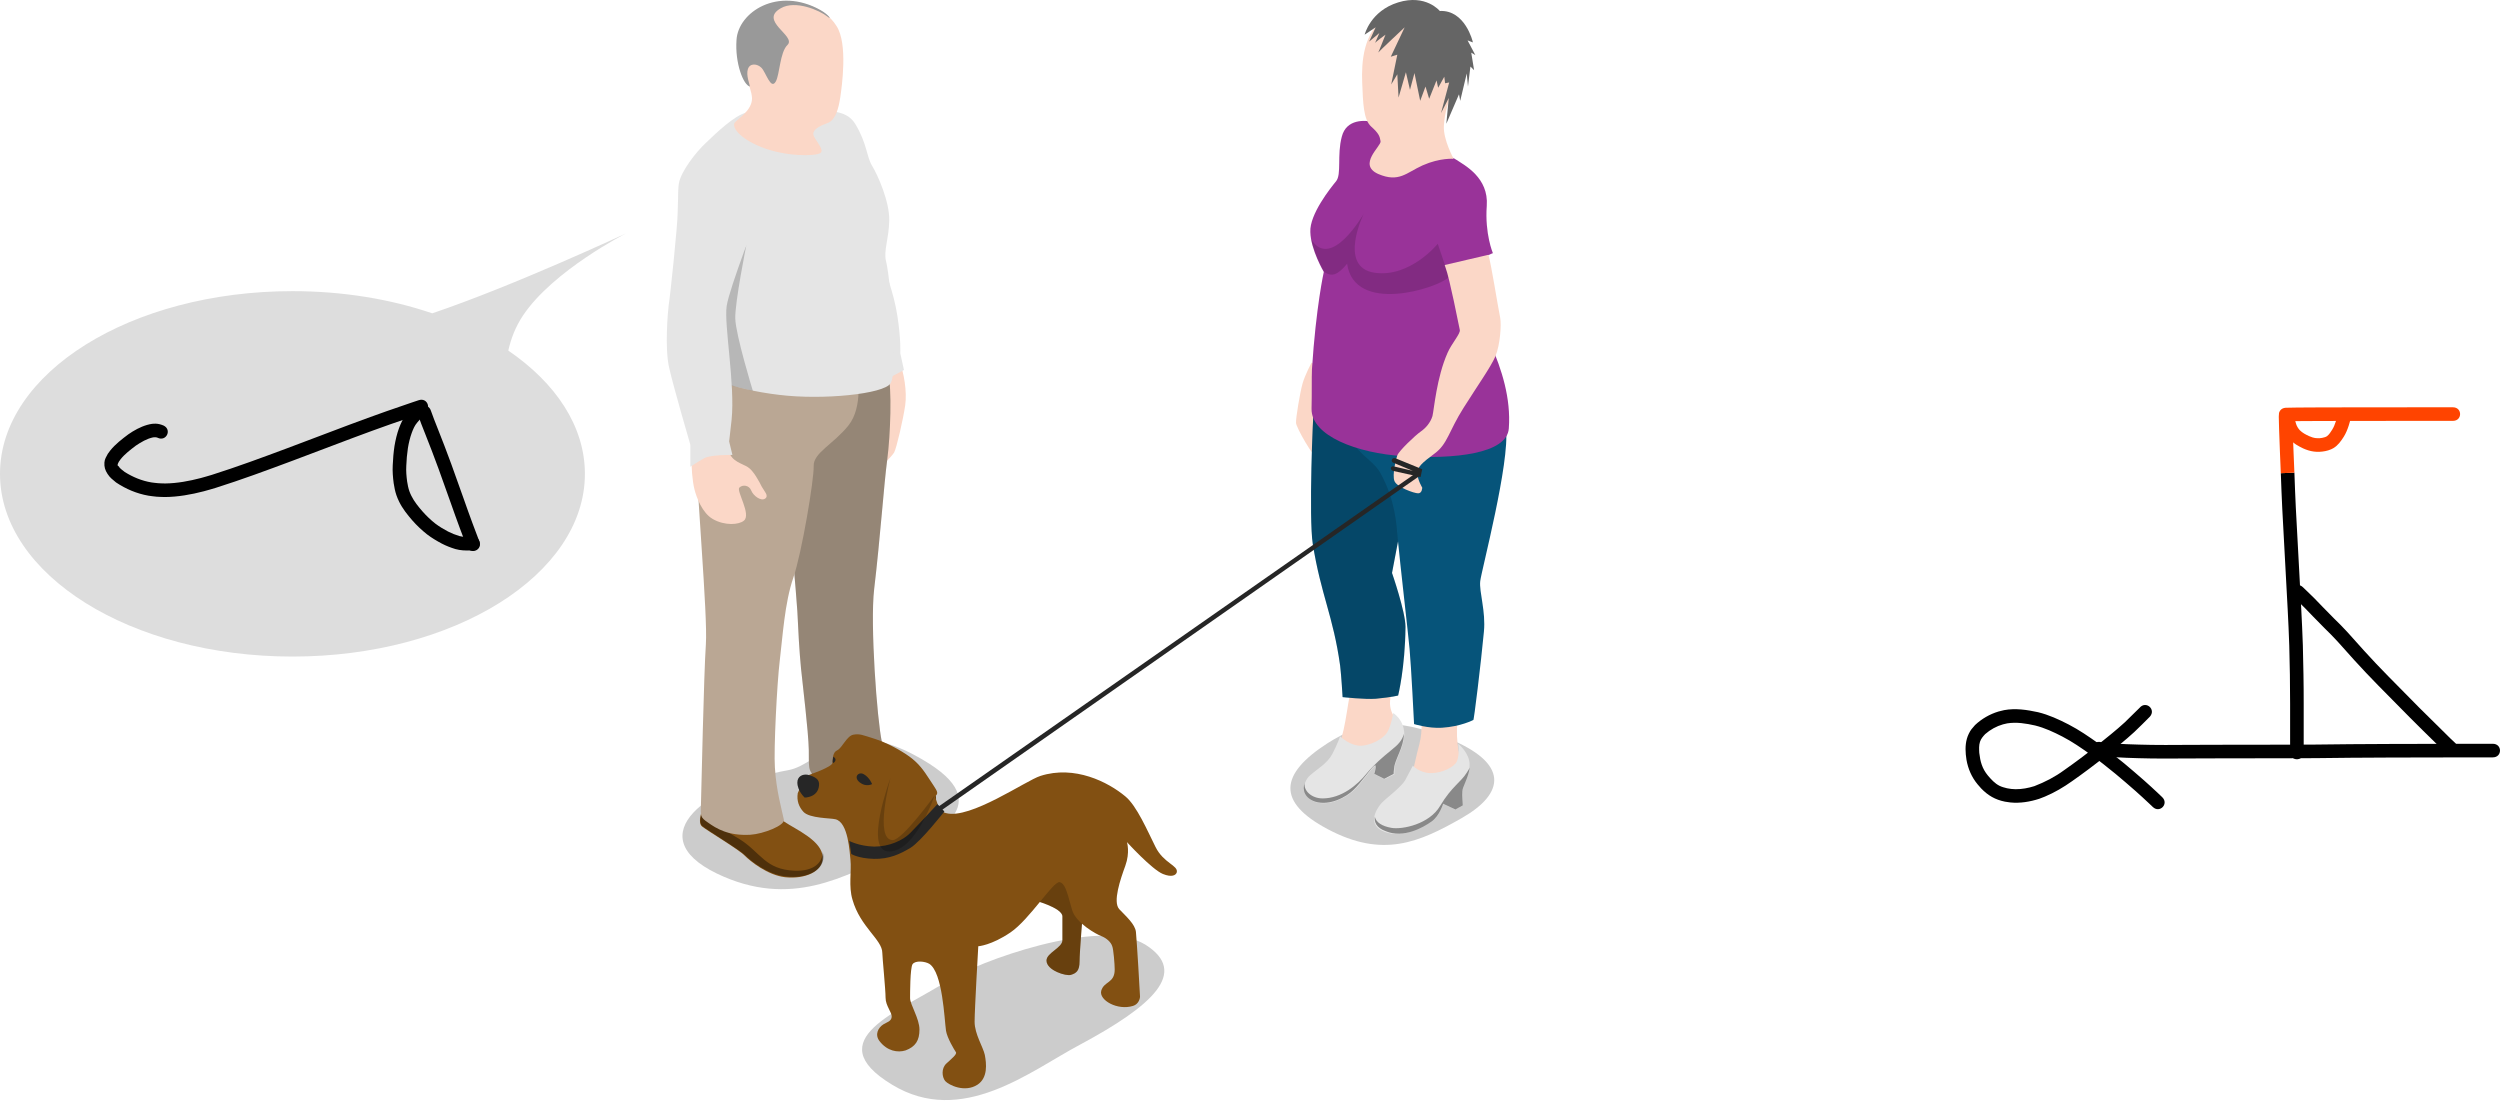
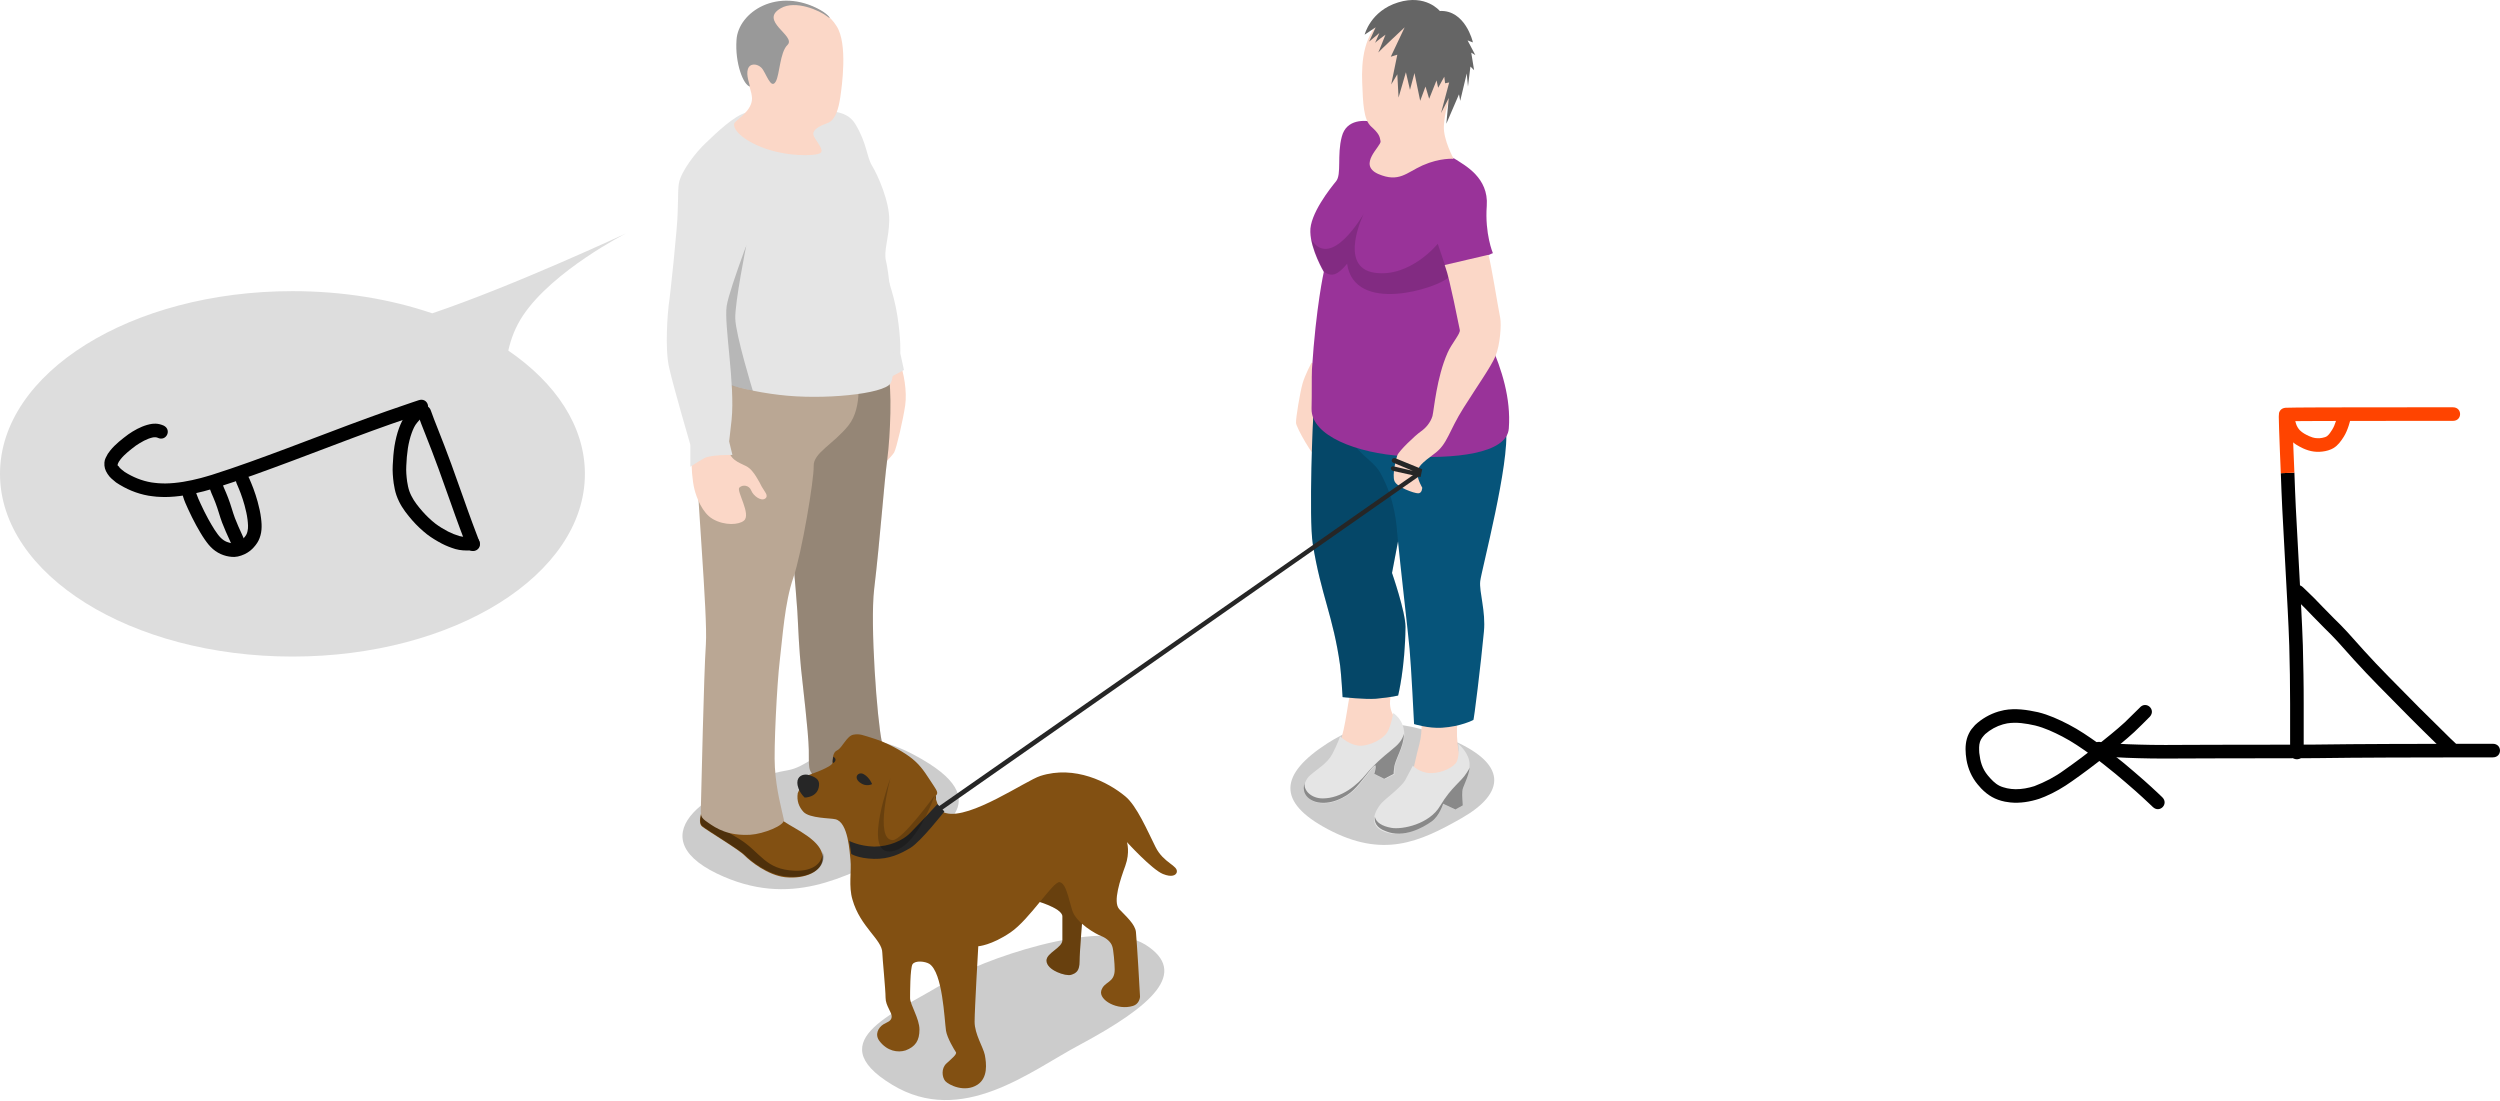
<svg xmlns="http://www.w3.org/2000/svg" id="svg2369" version="1.1" viewBox="0 0 161.956 71.265" height="71.265mm" width="161.956mm">
  <defs id="defs2363" />
  <g transform="translate(-65.16186,-28.94965)" id="layer1">
    <g transform="matrix(-0.2645833,0,0,0.2645833,128.749,24.15752)" id="g3721">
      <path style="opacity:0.2" d="m 64.8,232 c 19.4,-9.4 1.8,-21.9 -17.4,-25.3 -8.4,-1.5 -13.5,-14.9 -34.6,-1.6 -16.9,10.8 0,17.9 8.6,22 12,5.5 25.3,13.6 43.4,4.9 z" id="path3666" />
      <path style="fill:#fbd7c7" d="m 23.3,93.5 c 0,0 -2,9.7 -3.1,12.8 -1.2,3 -2,7.7 -1.5,11.1 0.5,3.4 2.1,10.4 2.7,11.5 0.7,1.1 3.2,3.6 4,4 0.8,0.4 2.4,-14.9 2.4,-14.9 z" id="path3668" />
      <path style="fill:#e5e5e5" d="m 19,108.7 4.1,2.2 1.6,-12 L 23.8,84 c 0,0 -2.3,5.6 -3.2,11.5 -0.9,5.8 -0.7,9.1 -0.7,9.1 z" id="path3670" />
      <path style="fill:#825012" d="m 27.2,201.6 c 0,0 2.2,2.9 6.2,2.3 4,-0.5 7.9,-2.1 7.9,-2.1 0,0 1.1,6.3 -0.7,7.9 -1.8,1.6 -8.5,1.9 -11.4,3.3 -2.9,1.4 -6.9,4.2 -11.2,4.5 -9.2,0.7 -7.8,-6.8 -3.6,-8.7 3.3,-1.4 6.7,-3 8.8,-4.2 2.1,-1.1 4,-3 4,-3 z" id="path3672" />
      <path style="opacity:0.4" d="m 41.6,207.4 c -2.7,1.3 -8.3,2.4 -11.1,3 -3.4,0.6 -9.7,5.7 -14.1,5.8 -3.1,0.1 -4.9,-1.3 -4.9,-4 -1,2.7 0.4,5.9 6.6,5.5 4.3,-0.3 8.3,-3.1 11.2,-4.5 2.9,-1.4 9.6,-1.6 11.4,-3.3 0.5,-0.6 0.7,-1.5 0.9,-2.5 z" id="path3674" />
      <path style="fill:#825012" d="m 53.9,214.6 c 0,0 2.4,2.1 5.7,1.7 3.3,-0.4 7.9,-3.8 8.2,-2.1 0.3,1.7 2,5.2 0.6,6.3 -1.4,1.1 -9.1,5.7 -10.4,7.1 -1.4,1.4 -5.6,4.8 -9.9,5.3 -4.8,0.5 -9.2,-1.3 -9.2,-4.8 0,-4.1 6.6,-6.9 9.4,-8.8 2.7,-2.1 5.6,-4.7 5.6,-4.7 z" id="path3676" />
      <path style="opacity:0.4" d="m 57.9,227.5 c 1.4,-1.4 9.1,-6 10.4,-7.1 0.7,-0.5 0.6,-1.6 0.4,-2.7 -2,1.7 -5.9,3.7 -9.5,5.9 -5.2,3.3 -6.2,7.4 -13.4,7.7 -5,0.2 -6.9,-2.2 -6.9,-4.6 -0.1,0.4 -0.2,0.8 -0.2,1.2 0,3.5 4.4,5.4 9.2,4.8 4.4,-0.4 8.6,-3.8 10,-5.2 z" id="path3678" />
      <path style="fill:#baa794" d="m 22.9,109.3 c -1,3.9 -0.6,15.3 0.2,21.4 0.8,6 1.7,19.1 3.2,31.7 1,8.5 -0.7,31.9 -1.9,37.4 -0.7,3.7 -3.4,6.2 1,7.7 4.8,1.7 10,2 15.1,0.5 2.2,-0.6 1.7,-2.8 1.8,-6.3 0.1,-4.7 1.5,-15.8 1.9,-19.9 0.4,-4.1 0.7,-9.4 0.9,-14 0.3,-4.6 1.7,-20.7 2.2,-24.4 0.5,-3.7 0.5,-32.6 0.5,-32.6 z" id="path3680" />
      <path style="opacity:0.2" d="m 22.9,109.3 c -1,3.9 -0.6,15.3 0.2,21.4 0.8,6 1.7,19.1 3.2,31.7 1,8.5 -0.7,31.9 -1.9,37.4 -0.7,3.7 -3.4,6.2 1,7.7 4.8,1.7 10,2 15.1,0.5 2.2,-0.6 1.7,-2.8 1.8,-6.3 0.1,-4.7 1.5,-15.8 1.9,-19.9 0.4,-4.1 0.7,-9.4 0.9,-14 0.3,-4.6 1.7,-20.7 2.2,-24.4 0.5,-3.7 0.5,-32.6 0.5,-32.6 z" id="path3682" />
      <path style="fill:#baa794" d="m 30.4,109.5 c 0,0 -1.5,8.2 2.2,12.8 3.7,4.6 8.6,6.7 8.5,9.9 -0.1,3.3 2.9,21.3 5,27.4 2.1,6.1 2.6,14.4 3.3,20.2 0.7,5.8 1.5,21.9 1.2,26.2 -0.3,5.6 -1.8,10.8 -2.2,12.8 -0.3,1.4 5,3.5 8.2,3.7 5.4,0.3 8.3,-1.5 10.4,-3 1.9,-1.3 1.8,-1.5 1.7,-4.6 -0.1,-3.1 -0.7,-31.8 -1.2,-39 -0.5,-7.2 2.4,-38.8 2.2,-45.2 -0.5,-11.6 -4.1,-22.1 -4.1,-22.1 z" id="path3684" />
      <path style="fill:#e5e5e5" d="m 49.1,46.1 c -8.4,-0.5 -15.3,-2.4 -18.2,2.4 -2.9,4.8 -2.7,7.9 -4.1,10.2 -1.4,2.3 -4.3,8.8 -4.2,13.4 0.1,4.6 1.4,7.3 0.8,9.9 -0.7,2.6 -1.5,11.7 -1.6,15.2 -0.2,6.8 -0.6,13.1 0.5,14.8 1.7,2.6 16.6,4.1 27.2,2.8 12,-1.4 19.9,-5.1 19.9,-6.2 0,-1.1 -4.7,-13.4 -5.5,-15 C 57.3,79.8 74,75.2 73.9,74.5 73.8,72.5 74.6,65.9 74.1,63 73.6,60.1 70,55.4 67.4,53 64.8,50.5 60.6,46.5 57.7,45.7 55,44.9 49.1,46.1 49.1,46.1 Z" id="path3686" />
      <path style="fill:#fbd7c7" d="m 58.1,78.2 c 0,0 5.2,0.4 9.1,-0.8 3.9,-1.2 6,-2.4 6,-2.4 0,0 1.3,12.9 2.3,15.6 1,2.7 0.9,7.3 -0.5,12.6 -1.4,5.3 -4.1,23.6 -4,26.4 0.1,2.8 -0.2,6.3 -0.7,8.3 -0.5,2 -1.9,5.8 -4.5,7.3 -3,1.7 -6.4,1.4 -7.6,0.4 -1.9,-1.5 1.9,-7.3 1.1,-8.1 -0.8,-0.8 -2.4,-0.6 -2.9,0.7 -0.5,1.3 -2.4,2.7 -3.4,2 -1,-0.7 0.2,-1.8 0.8,-2.9 0.6,-1.2 2,-3.9 3.4,-4.8 1.4,-0.9 4,-1.4 4.6,-3.8 0.6,-2.5 0,-13 0.6,-18.5 C 63,104.7 65.3,99.7 65.2,98.6 65.1,97.5 61.6,89.4 60,84.5 58.5,80.1 58.1,78.2 58.1,78.2 Z" id="path3688" />
      <path style="fill:#fbd7c7" d="m 35.5,24.5 c -2.8,4.3 -1.3,14.8 -0.9,17.5 0.4,2.6 1.1,5.4 3,6.2 1.9,0.7 3.6,1.5 3.6,2.7 0,1.2 -3,3.9 -1.7,4.7 1.3,0.8 8.5,0.9 14.5,-1.5 5.6,-2.3 7.2,-5 6.4,-6 -0.7,-0.9 -4.2,-2.9 -4.2,-5.9 0.1,-3.1 3.1,-7.8 3.2,-12.4 0.1,-9.1 -13.3,-14.6 -21.1,-8.3 -1,0.7 -2,1.7 -2.8,3 z" id="path3690" />
      <path style="fill:#999999" d="m 49.1,20.1 c 5.6,3.1 -3.8,6.8 -1.6,9 1.9,1.8 1.9,7.3 2.9,9 1.2,2.1 2.4,-2.3 3.5,-3.4 1,-1 2.8,-1.2 3.3,0.3 0.5,1.5 -0.4,3.7 -0.5,4.3 C 58.3,39 60.4,33.6 60,27.9 59.6,21.1 49.9,14.7 39.4,20.6 c -2.1,1.2 -2.8,2.5 -1.7,1.6 2,-1.6 7.9,-4.1 11.4,-2.1 z" id="path3692" />
      <path style="opacity:0.2" d="m 57.6,78.2 c 0,0 2.8,13.9 2.7,17.9 -0.1,4 -4.3,17.7 -4.3,17.7 l 9.9,-2.4 2.9,-15.8 z" id="path3694" />
      <path style="fill:#e5e5e5" d="m 61.2,120.9 c 0.2,1.6 0.6,5.3 0.6,5.3 l -0.8,3.3 c 0,0 5.2,-0.1 6.9,0.8 1.6,0.9 3.4,2.1 3.4,2.1 V 127 c 0,0 4.1,-14 5.2,-18.9 1.1,-4.8 0.3,-13.7 0.1,-15.3 C 76.3,91.2 74.4,73.2 74.4,70 74.4,66.8 74,63.5 74,63.5 L 54.5,70 c 0,0 7.2,18.5 7.9,23 0.7,4.6 -2.1,19.2 -1.2,27.9 z" id="path3696" />
    </g>
    <g transform="matrix(0.2645833,0,0,0.2645833,113.0857,17.64877)" id="g3628">
      <path style="fill:#fbd7c7" d="m 140,131.5 c 0,0 -1.6,3 -2.2,5.1 -0.6,2.1 -1.7,8.6 -1.6,9.7 0.1,1.1 4.1,8.4 5.8,9.2 1.7,0.8 2,-10.2 2,-10.2 l -0.5,-4.8 2.7,-5.6 z" id="path3572" />
      <path style="opacity:0.2" d="m 143.9,224.7 c -11.8,7.6 -12.4,14.4 0,21 13.5,7.2 22.4,3.3 32.9,-2.7 10.5,-6 11.8,-13.4 -3.6,-19.6 -12.5,-5 -20.4,-4.4 -29.3,1.3 z" id="path3574" />
      <path style="opacity:0.2" d="m 51,282.8 c -11.8,7.6 -32,14.4 -13.7,25.5 17.1,10.4 33.9,-3.4 46,-9.8 C 101,289 110.1,280.8 99.3,274 88.1,267.1 58,278.3 51,282.8 Z" id="path3576" />
      <path style="fill:#fbd7c7" d="m 141.5,142.8 c -0.4,3.3 -1.6,26.2 0,32.2 1.6,6 2.2,8.8 2.6,11 0.4,2.2 1.8,4.1 2.5,7.6 0.7,3.5 3.7,15.1 2.7,19.6 -0.9,4.6 -1.4,11.7 -4.5,15.6 -3,3.9 -8,6.8 -4.8,8 3.1,1.2 6.7,0.4 8.1,-0.5 1.4,-0.9 5.2,-6.5 8.4,-7.7 3.1,-1.2 6.3,-2.9 6,-6 -0.3,-3.1 -3.1,-3.8 -3.3,-7.6 -0.1,-3.8 4.5,-14.3 3.1,-21.3 -1.4,-7 -3.4,-10.5 -3.4,-10.5 l 2.4,-16.2 c 0,0 1.7,18.9 1.8,20.5 0.1,1.6 1,4.7 1,4.7 0,0 -0.3,8.1 0.3,12.7 0.6,4.6 3.8,13.2 2,20 -1.8,6.8 -1.4,8 -3.9,11.1 -2.5,3.1 -7.2,5.6 -3.8,7.3 3.4,1.7 7.3,2.5 9.9,-1.8 2.6,-4.3 5.5,-5.9 6.9,-7.2 1.4,-1.3 1.8,-2.2 0.8,-6.3 -1,-4.1 -1,-9.4 0.4,-13.6 1.4,-4.2 4.7,-15.4 4.8,-20.2 0.1,-4.7 -2.2,-9.4 -2.2,-9.4 0,0 4.3,-15.1 5.5,-26.8 1.2,-11.8 1,-20.4 -1,-25.5 -2,-5.2 -42.3,10.3 -42.3,10.3 z" id="path3578" />
      <path style="fill:#e5e5e5" d="m 164.8,230.2 c 0,0 1.6,1.7 4.2,1.8 3,0.1 6.1,-1.6 6.6,-2.9 0.7,-1.7 0.3,-4.3 0.3,-4.3 0,0 2.8,2.3 2.8,5.1 0,2.5 -1.8,5.5 -1.9,6.5 -0.1,1 0.1,3.5 0.1,3.5 l -1.8,1 -3,-1.4 c 0,0 -0.9,2.9 -2.9,4.4 -2,1.4 -6.8,4.2 -11.3,2.5 -4.5,-1.7 -2,-5.6 -0.9,-6.9 1.1,-1.3 5,-4 6,-5.9 1.2,-2.3 1.8,-3.4 1.8,-3.4 z" id="path3580" />
      <path style="fill:#e5e5e5" d="m 147,223 c 0,0 2.4,2.4 5.2,2.3 2.1,-0.1 5.3,-1.5 6.4,-3.4 0.9,-1.6 1.4,-4.6 1.4,-4.6 0,0 2.7,1.6 2.7,5.2 0,3.2 -2.3,6.3 -2.4,8.5 -0.1,2.2 0,1.3 0,1.3 l -2.4,1.2 -2.4,-1.2 c 0,0 0.8,-2.5 0,-2 -0.8,0.5 -3.3,4.2 -5.1,5.9 -1.8,1.7 -5.8,4 -9.4,2.9 -3.6,-1.1 -3.4,-4.8 -1.3,-6.6 1.8,-1.6 4.1,-2.8 5.4,-5.2 1.2,-2.3 1.9,-4.3 1.9,-4.3 z" id="path3582" />
      <g style="opacity:0.4" id="g3588">
        <path d="m 160.1,232.3 v 0 c 0,0.4 0,0 0,0 z" id="path3584" />
        <path d="m 162.6,222.5 c 0,0 0,-0.1 0,-0.1 -0.4,1.5 -1.2,2.5 -3.1,4 -2.2,1.8 -4,3.3 -6.1,5.8 -2.1,2.6 -6,6 -10.7,6 -2.7,0 -4.7,-1.9 -4.4,-3.8 -0.6,1.8 0.1,3.8 2.6,4.6 3.6,1.1 7.7,-1.2 9.4,-2.9 1.8,-1.7 4.3,-5.4 5.1,-5.9 0.8,-0.5 0,2 0,2 l 2.4,1.2 2.3,-1.2 c 0,-0.2 0,-0.6 0.1,-1.3 0.1,-2.1 2.4,-5.2 2.4,-8.4 z" id="path3586" />
      </g>
      <path style="opacity:0.4" d="m 169.3,243.9 c 2,-1.4 2.9,-4.4 2.9,-4.4 l 3,1.4 1.8,-1 c 0,0 -0.2,-2.5 -0.1,-3.5 0,-0.9 1.5,-3.3 1.8,-5.7 -0.2,0.4 -0.4,0.8 -0.7,1.2 -1.4,2.3 -3.7,3.4 -6.5,8.1 -2.6,4.5 -9.3,5.9 -12,5.4 -2.2,-0.4 -3.7,-1.3 -4,-2.7 -0.2,1.3 0.4,2.7 2.6,3.5 4.4,1.9 9.2,-0.9 11.2,-2.3 z" id="path3590" />
      <path style="fill:#06547a" d="m 140.6,142.1 c -0.3,2.1 -1.3,27.5 -0.3,33.8 2,12.5 5,17.6 6.7,29.8 0.3,2.5 0.6,7.7 0.6,7.7 0,0 5.5,0.6 8.1,0.4 4.2,-0.4 5.5,-0.8 5.5,-0.8 0,0 1.7,-6.7 1.8,-16.8 0,-3.7 -3.3,-13.2 -3.3,-13.2 l 1.6,-8.4 -3,-32.8 c -9.5,-0.2 -17.7,0.3 -17.7,0.3 z" id="path3592" />
      <path style="opacity:0.15" d="m 140.6,142.1 c -0.3,2.1 -1.3,27.5 -0.3,33.8 2,12.5 5,17.6 6.7,29.8 0.3,2.5 0.6,7.7 0.6,7.7 0,0 5.5,0.6 8.1,0.4 4.2,-0.4 5.5,-0.8 5.5,-0.8 0,0 1.7,-6.7 1.8,-16.8 0,-3.7 -3.3,-13.2 -3.3,-13.2 l 1.6,-8.4 -3,-32.8 c -9.5,-0.2 -17.7,0.3 -17.7,0.3 z" id="path3594" />
      <path style="fill:#06547a" d="m 165.1,220 c 0,0 3.5,1.1 6.8,0.9 4.7,-0.3 7.7,-1.9 7.7,-1.9 0.1,0.7 1.9,-14.1 2.6,-21.6 0.5,-5 -1.2,-9.8 -0.9,-12.4 0.3,-2.6 7.3,-29.1 6.3,-37.3 -0.6,-4.8 -43.1,-31.6 -40.5,-5.5 1.1,11.1 7.4,12 9.8,16.4 3.6,6.6 3.9,12.4 4.2,16 0.6,6.3 2.5,22.7 2.9,27 0.4,4.3 1.1,18.4 1.1,18.4 z" id="path3596" />
      <path style="fill:#993399" d="m 143,109.3 c 0,0 -1.9,8.4 -2.9,23.8 -0.1,2.3 0,5.7 -0.1,9.7 -0.1,6.6 11.1,10.9 22.5,11.6 12.5,0.8 25.4,-0.6 25.8,-6.8 1.1,-14.8 -9.3,-28.5 -10.6,-34.3 -1.3,-5.8 6.7,-8.6 6.7,-8.6 0,0 -2,-4.7 -1.5,-11.6 0.5,-6.9 -5.4,-9.9 -7.5,-11.3 -1.7,-1.2 -17.3,-8.4 -19.8,-9.1 -2.5,-0.7 -7.1,-0.9 -8.2,3.5 -1.2,4.5 0,9.2 -1.4,10.9 -1.4,1.7 -6.5,8.1 -6.3,12.4 0.1,4.4 3.3,9.8 3.3,9.8 z" id="path3598" />
      <path style="fill:#fbd7c7" d="m 158,47.1 c -5.3,3.5 -5.8,10.8 -5.6,15.8 0.2,5 0.3,9.1 2.2,10.8 1.9,1.7 2.1,2.4 2.3,3.6 0.2,1.2 -5.7,5.7 -0.6,8 5.1,2.2 6.9,-0.3 10.9,-2.1 4.3,-1.9 7.6,-1.6 7.6,-1.6 0,0 -2.6,-4.7 -2.4,-8.1 0.2,-3.3 1,-5.8 2.6,-9.3 1.6,-3.5 4.2,-12.7 -1.1,-16.4 -5.2,-3.5 -12.3,-3 -15.9,-0.7 z" id="path3600" />
      <path style="fill:#656565" d="m 171.4,45.4 c 0,0 -3.4,-4.2 -10.2,-2.1 -6.8,2.1 -8.2,7.9 -8.2,7.9 l 2.7,-1.8 -1.6,3.5 2.5,-2.1 c 0,0 -1.1,2.6 -1.1,2.5 0,-0.2 2.6,-2.1 2.6,-2.1 0,0 -1.8,4.6 -1.8,4.4 0.1,-0.2 6.5,-6.2 6.5,-6.2 l -3.4,7.2 1.6,-0.5 -1.5,7.3 1.5,-2.5 0.3,5.7 1.8,-6.2 1,4.3 1.1,-4.1 1.4,6.8 1.3,-3.5 0.9,3 1.8,-4.5 0.4,1.8 1.5,-2.7 0.2,1.6 1,-0.2 -2,7.5 1.9,-3.7 -0.6,6.3 3.1,-7.2 0.3,1.6 1.6,-6.7 0.3,3.2 0.6,-4.9 0.9,0.9 -0.7,-4.3 1,0.6 -1.9,-3.6 1.3,0.5 c 0,-0.2 -1.9,-8 -8.1,-7.7 z" id="path3602" />
      <path style="opacity:0.15" d="m 170.9,102.4 c 0,0 -6.7,8.3 -15.4,7.1 -9.2,-1.3 -2.7,-14.5 -2.7,-14.5 0,0 -8,14.1 -12.9,6.3 0.9,4 3.2,8 3.2,8 0,0 0,0 0,0 1.8,1.2 3.2,0.9 5.6,-2 1.8,12.4 21.9,6.1 24.9,3.3 -0.8,-2.7 -2.7,-8.2 -2.7,-8.2 z" id="path3604" />
      <path style="fill:#fbd7c7" d="m 186.2,120.6 c -0.7,-3.5 -2.2,-13.2 -2.9,-15.5 l -10.7,2.5 c 0.1,0.3 0.1,0.3 0.2,0.6 1,2.6 3.3,14.4 3.5,15.3 0.2,0.9 -2,3.3 -3,5.6 -2.7,6.1 -3.3,13.9 -3.7,15.5 -0.5,1.6 -1.6,2.9 -2.9,3.8 -1.3,0.9 -5.3,4.7 -5.7,5.8 -0.3,0.7 -1.3,4.8 -0.7,6.3 0.6,1.5 4.8,3 5.8,3 1,0 1,-1.4 1,-1.4 0,0 -1.1,-1.8 -1.2,-3.4 -0.1,-1.6 1.2,-2.7 4.3,-5 3.1,-2.3 3.4,-5.4 7,-11.1 3.6,-5.7 6.6,-9.9 7.8,-12.6 1.2,-2.9 1.5,-7.8 1.2,-9.4 z" id="path3606" />
      <path style="fill:#825012" d="m 71.6,263 c 0,0 7.4,1.9 7.4,4.1 0,1.1 0,4.8 0,5.8 0,1.9 -3.9,3.1 -3.9,5 0,2.4 4.8,3.9 6,3.5 1.3,-0.4 2.1,-1 2.1,-3.3 0,-2.3 0.8,-12.1 1.1,-15.1 0.3,-3 -0.9,-12.3 -0.9,-12.3 z" id="path3608" />
      <path style="opacity:0.2" d="m 71.6,263 c 0,0 7.4,1.9 7.4,4.1 0,1.1 0,4.8 0,5.8 0,1.9 -3.9,3.1 -3.9,5 0,2.4 4.8,3.9 6,3.5 1.3,-0.4 2.1,-1 2.1,-3.3 0,-2.3 0.8,-12.1 1.1,-15.1 0.3,-3 -0.9,-12.3 -0.9,-12.3 z" id="path3610" />
      <path style="fill:#825012" d="m 16,232.8 c 1.4,-0.5 6.6,-2.3 6.7,-3.3 0.1,-1 0,-2.6 1.2,-3.1 1.2,-0.6 2.3,-3.5 3.9,-3.8 1.6,-0.3 2.3,0.1 5.2,1 2.9,0.9 6.4,2.8 8.6,4.4 2.3,1.7 3.4,3.3 4.9,5.6 1.5,2.3 2,2.9 1.8,3.5 -0.2,0.6 -0.7,0.3 -0.3,1.2 0.5,1.4 0.8,3.1 2.5,3.5 5.9,1.6 19.6,-8 23.1,-9.1 8.4,-2.7 16.6,1.5 20.8,5 2.8,2.3 5.4,8.4 7.4,12.4 2,4 5.6,4.5 5.2,6.2 -0.2,0.7 -1.2,1.3 -3.4,0.4 -2.7,-1.1 -8.8,-7.8 -8.8,-7.8 0,0 0.8,2.5 -0.4,5.8 -1.2,3.3 -3.1,8.8 -1.5,10.6 1.7,1.8 3.9,3.7 4.1,5.6 0.2,1.9 1,15.2 1,15.8 0,0.6 -0.4,1.9 -1.7,2.3 -3.8,1.2 -8.4,-1.4 -7.8,-3.7 0.7,-2.4 3.3,-1.8 3.3,-5.2 0,-1.3 -0.3,-5 -0.6,-5.7 -0.3,-1 -1.4,-2 -2.7,-2.5 -1.1,-0.4 -6.1,-3.1 -7.1,-6.3 -1,-3.2 -1.5,-6.6 -3.1,-6.9 -1.6,-0.2 -7.3,9.1 -12,12.3 -4.7,3.2 -7.9,3.4 -7.9,3.4 0,0 -0.9,15.5 -0.9,18.5 0,3 2.1,6.2 2.5,8.1 0.4,2.1 0.8,5.6 -1.8,7.3 -3.1,2 -7,0.1 -7.9,-0.9 -0.8,-1 -1,-3.1 0.3,-4.3 1.3,-1.2 2.7,-2.3 2.3,-2.8 -0.4,-0.6 -2.1,-3.4 -2.4,-5.2 -0.4,-2.7 -0.8,-14.3 -4.1,-16.4 -1,-0.6 -3.4,-0.9 -4.1,0.1 -0.6,1 -0.6,7.2 -0.6,8.3 0,1.6 2.3,5 2.3,7.7 0,2.7 -1,4.2 -3.4,5.1 -1.9,0.6 -4.5,0.2 -6.4,-2.3 -1.2,-1.6 -0.3,-3.3 1,-4.1 0.8,-0.5 1.9,-0.7 2,-1.8 0.1,-1.1 -1.5,-2.7 -1.5,-4.7 0,-2 -0.8,-10 -0.8,-11 0,-3.2 -5.4,-6.3 -7.3,-13 -1,-3.3 -0.2,-7 -0.5,-9.8 -0.2,-1.7 -0.5,-9.2 -3.7,-9.9 -1.2,-0.3 -6.3,-0.2 -7.8,-1.8 -1.1,-1.2 -1.7,-2.7 -1.4,-4.6 0.8,-1.7 1.8,-4.1 1.8,-4.1 z" id="path3612" />
      <path style="fill:#262626" d="m 32.4,234.7 c 0,0 -0.6,-1.6 -2,-2.4 -1.3,-0.8 -2.7,0.7 -1,2 1.5,1.2 3,0.4 3,0.4 z" id="path3614" />
      <path style="fill:#262626" d="m 19.4,235.1 c 0.2,-1.5 -0.8,-2.2 -2.8,-2.7 -1.2,-0.2 -2.5,0.4 -2.5,1.9 0,2.1 1.8,3.7 1.8,3.7 0,0 3.2,0 3.5,-2.9 z" id="path3616" />
      <path style="fill:#262626" d="m 22.9,228 c 0,0 1,0.5 0.3,1.3 -0.8,0.9 -0.3,-1.3 -0.3,-1.3 z" id="path3618" />
      <path style="fill:#262626" d="m 166.7,159.5 -6.8,-1.5 c -0.3,-0.1 -0.5,-0.4 -0.5,-0.7 0.1,-0.3 0.4,-0.5 0.7,-0.4 l 4.7,1.1 -4.8,-2 c -0.3,-0.1 -0.5,-0.5 -0.3,-0.8 0.1,-0.3 0.5,-0.4 0.8,-0.3 l 6.6,2.7 z" id="path3620" />
      <path style="fill:#262626" d="m 49.1,241.2 c -0.2,0 -0.4,-0.1 -0.5,-0.3 -0.2,-0.3 -0.1,-0.6 0.2,-0.8 l 117.1,-81.8 c 0.3,-0.2 0.6,-0.1 0.8,0.1 0.2,0.3 0.1,0.6 -0.2,0.8 L 49.4,241.1 c -0.1,0.1 -0.2,0.1 -0.3,0.1 z" id="path3622" />
      <path style="fill:#262626" d="m 26.8,248.6 c 0,0 2.4,1.3 6.1,1.4 3.7,0 7,-1.5 8.8,-3.3 1.8,-1.8 6.7,-7.1 6.7,-7.1 l 1.7,1.8 c 0,0 -5.8,7.4 -8.3,8.9 -2.5,1.5 -5.2,2.8 -9,2.7 -3.8,-0.1 -5.5,-1.2 -5.5,-1.2 z" id="path3624" />
      <path style="opacity:0.2" d="m 36.9,233.2 c 0,0 -4.1,15.3 0.6,15.2 2.4,-0.1 10.2,-10.9 10.2,-10.9 0,0 -4.6,13.7 -11.1,13.7 -6.4,0.1 0.3,-18 0.3,-18 z" id="path3626" />
    </g>
  </g>
  <path d="M 18.946,42.534 C 8.483,42.534 0,37.234 0,30.697 0,24.161 8.483,18.861 18.946,18.861 c 3.281,0 6.366,0.521 9.056,1.437 5.31,-1.794 12.56,-5.183 12.56,-5.183 0,0 -4.727,2.402 -6.677,5.319 -0.498,0.746 -0.79,1.527 -0.956,2.278 3.081,2.105 4.962,4.908 4.962,7.986 0,6.536 -8.483,11.836 -18.946,11.836" fill="#dddddd" id="path1" style="stroke-width:0.473" />
  <g id="g5" transform="translate(43.19613)">
    <path style="fill:#000000;fill-opacity:1;fill-rule:nonzero;stroke:none;stroke-width:0.265" id="path2" d="m -32.596,27.57 c -0.162,-0.071 -0.337,-0.119 -0.515,-0.124 -0.071,-0.002 -0.143,0.005 -0.214,0.008 -0.458,0.065 -0.887,0.263 -1.28,0.501 -0.095,0.058 -0.186,0.122 -0.279,0.183 -0.413,0.31 -0.832,0.631 -1.16,1.034 -0.059,0.073 -0.112,0.152 -0.168,0.228 -0.098,0.185 -0.206,0.343 -0.22,0.562 -0.019,0.293 0.046,0.496 0.203,0.739 0.165,0.256 0.321,0.358 0.55,0.552 0.633,0.425 1.35,0.728 2.103,0.859 0.171,0.03 0.345,0.043 0.518,0.065 0.179,0.007 0.357,0.023 0.536,0.022 0.852,-0.005 1.707,-0.159 2.529,-0.373 0.254,-0.066 0.505,-0.145 0.757,-0.217 1.674,-0.528 3.32,-1.139 4.964,-1.752 1.325,-0.499 2.649,-1.003 3.975,-1.501 0.809,-0.303 1.621,-0.6 2.436,-0.887 0.551,-0.195 1.104,-0.383 1.657,-0.571 0.28,-0.093 0.142,-0.047 0.414,-0.138 0.59,-0.199 0.309,-1.033 -0.281,-0.834 v 0 c -0.27,0.091 -0.131,0.044 -0.416,0.139 -0.556,0.189 -1.113,0.378 -1.666,0.574 -0.821,0.289 -1.638,0.589 -2.453,0.893 -1.325,0.498 -2.648,1.001 -3.972,1.501 -1.623,0.606 -3.248,1.208 -4.899,1.731 -0.238,0.068 -0.473,0.143 -0.713,0.205 -0.746,0.195 -1.523,0.341 -2.297,0.351 -0.155,0.002 -0.31,-0.011 -0.465,-0.017 -0.144,-0.017 -0.289,-0.026 -0.432,-0.05 -0.619,-0.102 -1.207,-0.345 -1.736,-0.68 -0.068,-0.053 -0.138,-0.103 -0.203,-0.16 -0.259,-0.227 -0.038,-0.053 -0.207,-0.223 -0.013,-0.013 -0.04,-0.014 -0.044,-0.032 -0.019,-0.078 0.048,-0.185 0.075,-0.243 0.038,-0.054 0.074,-0.11 0.115,-0.162 0.274,-0.346 0.637,-0.613 0.984,-0.881 0.347,-0.231 0.716,-0.454 1.129,-0.54 0.096,-0.011 0.194,-0.012 0.282,0.024 0.557,0.278 0.95,-0.509 0.394,-0.787 z" />
    <path style="fill:#000000;fill-opacity:1;fill-rule:nonzero;stroke:none;stroke-width:0.265" id="path4" d="m -16.119,26.877 c 0.134,0.39 0.288,0.774 0.44,1.158 0.313,0.777 0.608,1.562 0.898,2.348 0.266,0.728 0.526,1.459 0.783,2.19 0.198,0.554 0.389,1.109 0.597,1.659 0.148,0.385 0.288,0.774 0.437,1.158 0.226,0.58 1.046,0.261 0.82,-0.319 v 0 c -0.149,-0.382 -0.287,-0.768 -0.434,-1.15 -0.206,-0.543 -0.394,-1.093 -0.59,-1.64 -0.259,-0.736 -0.52,-1.471 -0.788,-2.204 -0.293,-0.792 -0.589,-1.582 -0.905,-2.366 -0.144,-0.364 -0.289,-0.728 -0.418,-1.098 -0.186,-0.594 -1.026,-0.331 -0.84,0.262 z" />
    <path style="fill:#000000;fill-opacity:1;fill-rule:nonzero;stroke:none;stroke-width:0.265" id="path5" d="m -16.319,26.281 c -0.196,0.152 -0.363,0.338 -0.522,0.527 -0.232,0.267 -0.376,0.588 -0.501,0.915 -0.137,0.376 -0.229,0.765 -0.296,1.158 -0.064,0.419 -0.099,0.843 -0.116,1.267 -0.022,0.388 0.012,0.775 0.062,1.16 0.04,0.259 0.09,0.519 0.175,0.768 0.064,0.188 0.094,0.241 0.177,0.423 0.219,0.45 0.533,0.842 0.859,1.218 0.289,0.328 0.607,0.628 0.949,0.899 0.299,0.228 0.622,0.421 0.953,0.597 0.283,0.148 0.581,0.263 0.885,0.356 0.325,0.093 0.661,0.101 0.996,0.091 0.045,-0.002 0.09,-0.004 0.135,-0.006 0.622,-0.027 0.583,-0.907 -0.039,-0.879 v 0 c -0.041,0.002 -0.082,0.004 -0.123,0.005 -0.24,0.007 -0.481,0.008 -0.714,-0.054 -0.252,-0.076 -0.496,-0.172 -0.73,-0.292 -0.285,-0.15 -0.563,-0.316 -0.82,-0.51 -0.301,-0.236 -0.577,-0.5 -0.83,-0.786 -0.273,-0.312 -0.537,-0.637 -0.724,-1.009 -0.054,-0.115 -0.091,-0.186 -0.132,-0.305 -0.071,-0.204 -0.113,-0.418 -0.146,-0.632 -0.045,-0.335 -0.075,-0.671 -0.055,-1.009 0.015,-0.387 0.047,-0.773 0.105,-1.156 0.056,-0.338 0.135,-0.671 0.252,-0.993 0.089,-0.236 0.185,-0.47 0.353,-0.662 0.111,-0.133 0.226,-0.263 0.358,-0.375 0.506,-0.362 -0.005,-1.078 -0.511,-0.716 z" />
  </g>
  <path style="fill:#000000;fill-opacity:1;fill-rule:nonzero;stroke:none;stroke-width:0.265" id="path8" d="m 138.615,45.847 c -0.318,0.32 -0.64,0.635 -0.965,0.947 -0.575,0.527 -1.189,1.01 -1.797,1.5 -0.691,0.556 -1.402,1.087 -2.129,1.596 -0.594,0.438 -1.246,0.774 -1.933,1.038 -0.394,0.124 -0.806,0.202 -1.221,0.199 -0.236,-0.002 -0.318,-0.024 -0.55,-0.061 -0.178,-0.048 -0.321,-0.078 -0.487,-0.16 -0.304,-0.151 -0.537,-0.412 -0.753,-0.665 -0.374,-0.454 -0.493,-0.901 -0.559,-1.473 -0.011,-0.239 -0.028,-0.489 0.05,-0.721 0.064,-0.193 0.198,-0.345 0.334,-0.49 0.33,-0.289 0.728,-0.511 1.151,-0.631 0.091,-0.026 0.184,-0.043 0.275,-0.064 0.605,-0.098 1.218,0.005 1.81,0.137 0.619,0.155 1.199,0.425 1.764,0.717 0.639,0.331 1.232,0.742 1.818,1.159 0.559,0.397 1.097,0.822 1.626,1.258 0.43,0.354 0.848,0.721 1.268,1.086 0.314,0.272 0.614,0.559 0.919,0.842 0.151,0.146 0.074,0.073 0.23,0.219 0.453,0.427 1.056,-0.214 0.603,-0.641 v 0 c -0.152,-0.143 -0.073,-0.068 -0.235,-0.224 -0.312,-0.289 -0.618,-0.583 -0.94,-0.861 -0.426,-0.37 -0.85,-0.742 -1.285,-1.101 -0.545,-0.449 -1.099,-0.887 -1.675,-1.296 -0.62,-0.441 -1.248,-0.874 -1.925,-1.224 -0.633,-0.326 -1.284,-0.626 -1.979,-0.795 -0.723,-0.157 -1.467,-0.271 -2.203,-0.133 -0.12,0.03 -0.242,0.053 -0.361,0.089 -0.566,0.17 -1.091,0.474 -1.52,0.879 -0.199,0.234 -0.271,0.288 -0.405,0.564 -0.204,0.421 -0.233,0.877 -0.192,1.337 0.015,0.115 0.024,0.232 0.044,0.346 0.103,0.589 0.34,1.135 0.724,1.596 0.076,0.087 0.148,0.177 0.228,0.26 0.446,0.462 0.913,0.731 1.543,0.858 0.119,0.017 0.237,0.041 0.356,0.052 0.631,0.061 1.265,-0.045 1.865,-0.239 0.123,-0.048 0.247,-0.092 0.368,-0.143 0.622,-0.262 1.204,-0.605 1.753,-0.995 0.742,-0.521 1.469,-1.063 2.175,-1.632 0.628,-0.506 1.262,-1.005 1.855,-1.551 0.343,-0.33 0.685,-0.661 1.017,-1.002 0.41,-0.468 -0.253,-1.048 -0.662,-0.579 z" />
  <path style="fill:#000000;fill-opacity:1;fill-rule:nonzero;stroke:none;stroke-width:0.265" id="path9" d="m 135.892,48.932 c 0.19,0.04 0.385,0.055 0.578,0.076 0.424,0.043 0.851,0.064 1.277,0.083 0.538,0.023 1.077,0.034 1.616,0.044 0.612,0.012 1.223,0.005 1.835,0.002 0.717,-0.004 1.435,-0.006 2.152,-0.008 0.714,-0.002 1.428,-0.003 2.142,-0.004 0.724,-0.001 1.448,-0.002 2.172,-0.002 0.777,2.65e-4 1.554,7.94e-4 2.331,-0.008 0.762,-0.01 1.524,-0.019 2.286,-0.025 0.817,-0.007 1.634,-0.011 2.451,-0.014 0.991,-0.004 1.982,-0.005 2.973,-0.007 0.99,-0.002 1.979,-0.003 2.969,-0.004 0.554,-5.3e-4 0.282,-2.65e-4 0.816,-7.94e-4 0.622,-5.29e-4 0.621,-0.881 -7.9e-4,-0.88 v 0 c -0.535,5.29e-4 -0.262,2.33e-4 -0.816,7.94e-4 -0.99,0.001 -1.98,0.002 -2.97,0.004 -0.992,0.002 -1.983,0.004 -2.975,0.007 -0.818,0.003 -1.637,0.007 -2.455,0.014 -0.763,0.007 -1.526,0.015 -2.289,0.025 -0.774,0.009 -1.548,0.008 -2.322,0.008 -0.724,5.29e-4 -1.448,0.001 -2.173,0.002 -0.714,0.001 -1.428,0.002 -2.143,0.004 -0.718,0.002 -1.436,0.004 -2.154,0.008 -0.604,0.003 -1.209,0.01 -1.813,-0.002 -0.531,-0.01 -1.063,-0.022 -1.594,-0.044 -0.408,-0.018 -0.815,-0.038 -1.221,-0.079 -0.153,-0.016 -0.307,-0.03 -0.459,-0.054 -0.604,-0.151 -0.817,0.703 -0.213,0.854 z" />
  <path style="fill:#000000;fill-opacity:1;fill-rule:nonzero;stroke:none;stroke-width:0.265" d="m 147.757,30.655 c 0.04,1.019 0.041,1.25 0.092,2.268 0.071,1.396 0.153,2.792 0.225,4.188 0.084,1.57 0.178,3.14 0.23,4.712 0.032,1.257 0.058,2.514 0.055,3.771 v 2.311 0.816 c 0,0.622 0.88,0.622 0.88,0 l -5e-5,2e-6 v -0.816 -2.311 c 0.003,-1.265 -0.024,-2.529 -0.055,-3.793 -0.053,-1.58 -0.147,-3.158 -0.231,-4.737 -0.072,-1.395 -0.154,-2.79 -0.225,-4.186 -0.05,-1.015 -0.051,-1.243 -0.091,-2.258" id="path15" />
  <path style="fill:#ff4400;fill-opacity:1;fill-rule:nonzero;stroke:none;stroke-width:0.265" d="m 148.636,30.62 c -0.027,-0.686 -0.091,-2.161 -0.111,-2.847 -0.007,-0.265 -0.014,-0.531 -0.02,-0.796 -0.015,-0.622 -0.895,-0.601 -0.88,0.021 v 0 c 0.006,0.267 0.013,0.533 0.02,0.8 0.019,0.69 0.084,2.168 0.111,2.858" id="path10" />
  <path style="fill:#000000;fill-opacity:1;fill-rule:nonzero;stroke:none;stroke-width:0.265" id="path11" d="m 159.061,48.138 c -0.232,-0.208 -0.45,-0.43 -0.671,-0.649 -0.554,-0.538 -1.101,-1.082 -1.648,-1.627 -0.68,-0.691 -1.363,-1.38 -2.043,-2.071 -0.521,-0.529 -1.031,-1.069 -1.531,-1.618 -0.361,-0.397 -0.713,-0.802 -1.075,-1.199 -0.283,-0.314 -0.584,-0.611 -0.886,-0.906 -0.252,-0.249 -0.499,-0.503 -0.745,-0.758 -0.18,-0.187 -0.36,-0.375 -0.542,-0.561 -0.143,-0.144 -0.287,-0.286 -0.435,-0.423 -0.098,-0.091 -0.194,-0.183 -0.288,-0.277 -0.441,-0.439 -1.062,0.186 -0.62,0.624 v 0 c 0.102,0.101 0.205,0.2 0.31,0.298 0.138,0.128 0.273,0.261 0.406,0.395 0.18,0.184 0.358,0.37 0.536,0.555 0.252,0.261 0.504,0.521 0.763,0.776 0.29,0.284 0.579,0.569 0.851,0.871 0.362,0.396 0.714,0.802 1.075,1.199 0.508,0.557 1.025,1.106 1.554,1.643 0.682,0.693 1.366,1.383 2.048,2.076 0.547,0.546 1.095,1.091 1.649,1.629 0.227,0.225 0.452,0.453 0.69,0.667 0.454,0.425 1.056,-0.218 0.601,-0.643 z" />
  <path style="fill:#ff4400;fill-opacity:1;fill-rule:nonzero;stroke:none;stroke-width:0.265" id="path12" d="m 148.127,27.293 c 0.237,-0.008 0.474,-0.01 0.711,-0.012 0.476,-0.004 0.951,-0.006 1.427,-0.008 0.69,-0.002 1.38,-0.003 2.07,-0.004 0.667,-8.21e-4 1.333,-0.002 2,-0.002 0.5,-3.97e-4 1.001,-7.15e-4 1.501,-10e-4 0.329,-1.9e-4 0.658,-3.7e-4 0.986,-5.02e-4 0.23,-1.04e-4 0.46,-1.84e-4 0.69,-2.58e-4 0.173,-5.7e-5 0.347,-9.6e-5 0.52,-1.3e-4 0.15,-2.9e-5 0.299,-4.9e-5 0.449,-6.6e-5 0.122,-1.4e-5 0.244,-2.4e-5 0.367,-3.3e-5 0.019,-1e-6 0.037,-2e-6 0.056,-4e-6 0.622,-4e-5 0.622,-0.88 -6e-5,-0.88 v 0 c -0.019,2e-6 -0.037,3e-6 -0.056,4e-6 -0.122,9e-6 -0.244,1.9e-5 -0.367,3.3e-5 -0.15,1.7e-5 -0.299,3.7e-5 -0.449,6.6e-5 -0.173,3.4e-5 -0.347,7.3e-5 -0.52,1.3e-4 -0.23,7.4e-5 -0.46,1.54e-4 -0.69,2.58e-4 -0.329,1.51e-4 -0.658,3.17e-4 -0.986,5.02e-4 -0.5,2.91e-4 -1.001,6.09e-4 -1.501,0.001 -0.667,5.55e-4 -1.333,0.001 -2,0.002 -0.691,8.99e-4 -1.381,0.002 -2.072,0.004 -0.478,0.002 -0.955,0.004 -1.433,0.008 -0.252,0.003 -0.505,0.004 -0.757,0.014 -0.621,0.039 -0.566,0.917 0.055,0.878 z" />
  <path style="fill:#ff4400;fill-opacity:1;fill-rule:nonzero;stroke:none;stroke-width:0.265" id="path13" d="m 147.761,27.125 c 0.024,0.192 0.076,0.38 0.131,0.566 0.071,0.225 0.173,0.441 0.318,0.628 0.036,0.046 0.075,0.089 0.113,0.134 0.246,0.266 0.559,0.443 0.882,0.596 0.217,0.098 0.444,0.172 0.681,0.203 0.143,0.019 0.209,0.017 0.35,0.019 0.266,-0.012 0.535,-0.056 0.781,-0.165 0.049,-0.021 0.095,-0.048 0.142,-0.072 0.296,-0.174 0.494,-0.453 0.674,-0.738 0.139,-0.22 0.235,-0.461 0.317,-0.707 0.057,-0.174 0.103,-0.352 0.142,-0.531 0.005,-0.027 0.011,-0.053 0.016,-0.08 0.12,-0.611 -0.743,-0.78 -0.863,-0.17 v 0 c -0.004,0.021 -0.008,0.042 -0.012,0.063 -0.032,0.148 -0.07,0.295 -0.116,0.439 -0.059,0.179 -0.126,0.356 -0.227,0.517 -0.095,0.153 -0.194,0.312 -0.335,0.426 -0.045,0.025 -0.081,0.048 -0.13,0.065 -0.12,0.043 -0.248,0.061 -0.374,0.072 -0.069,-4.23e-4 -0.144,9.79e-4 -0.213,-0.007 -0.158,-0.017 -0.31,-0.067 -0.455,-0.132 -0.213,-0.099 -0.423,-0.208 -0.591,-0.375 -0.115,-0.127 -0.204,-0.268 -0.252,-0.434 -0.039,-0.133 -0.077,-0.268 -0.099,-0.405 -0.062,-0.619 -0.938,-0.532 -0.876,0.088 z" />
+   <path style="fill:#000000;fill-opacity:1;fill-rule:nonzero;stroke:none;stroke-width:0.265" id="path3" d="m 11.799,31.768 c -0.002,0.14 0.03,0.277 0.064,0.412 0.081,0.275 0.202,0.536 0.321,0.797 0.162,0.358 0.34,0.709 0.526,1.055 0.177,0.314 0.354,0.631 0.56,0.927 0.039,0.056 0.08,0.111 0.121,0.167 0.16,0.217 0.345,0.415 0.566,0.571 0.147,0.104 0.191,0.118 0.35,0.199 0.226,0.1 0.467,0.162 0.713,0.179 0.058,0.004 0.116,0.007 0.173,0.004 0.071,-0.004 0.142,-0.018 0.212,-0.027 0.296,-0.066 0.577,-0.192 0.814,-0.384 0.047,-0.038 0.089,-0.08 0.134,-0.12 0.151,-0.156 0.293,-0.327 0.391,-0.522 0.072,-0.144 0.081,-0.191 0.13,-0.342 0.066,-0.238 0.082,-0.485 0.072,-0.731 -0.006,-0.138 -0.019,-0.243 -0.034,-0.38 -0.043,-0.364 -0.127,-0.721 -0.222,-1.074 -0.078,-0.287 -0.172,-0.57 -0.275,-0.85 -0.074,-0.201 -0.16,-0.397 -0.242,-0.595 -0.012,-0.027 -0.024,-0.054 -0.035,-0.081 -0.248,-0.571 -1.055,-0.22 -0.807,0.351 v 0 c 0.01,0.024 0.02,0.047 0.031,0.07 0.078,0.186 0.159,0.37 0.228,0.559 0.094,0.255 0.18,0.512 0.251,0.774 0.083,0.309 0.158,0.622 0.196,0.94 0.027,0.251 0.057,0.508 -0.004,0.757 -0.015,0.054 -0.03,0.115 -0.054,0.167 -0.053,0.116 -0.138,0.214 -0.221,0.308 -0.021,0.021 -0.042,0.043 -0.064,0.062 -0.122,0.106 -0.27,0.176 -0.424,0.22 -0.022,0.005 -0.043,0.014 -0.066,0.016 -0.032,0.003 -0.064,0.002 -0.096,5.29e-4 -0.142,-0.006 -0.282,-0.039 -0.414,-0.093 -0.091,-0.042 -0.119,-0.051 -0.203,-0.108 -0.154,-0.103 -0.279,-0.241 -0.388,-0.388 -0.095,-0.13 -0.115,-0.155 -0.204,-0.292 -0.147,-0.229 -0.281,-0.466 -0.414,-0.703 -0.177,-0.329 -0.346,-0.662 -0.5,-1.003 -0.098,-0.214 -0.198,-0.429 -0.27,-0.653 -0.017,-0.062 -0.037,-0.126 -0.036,-0.191 0,-0.622 -0.88,-0.622 -0.88,0 z" />
+   <path style="fill:#000000;fill-opacity:1;fill-rule:nonzero;stroke:none;stroke-width:0.265" id="path6" d="m 13.57,31.539 c 0.023,0.141 0.075,0.276 0.128,0.408 0.092,0.204 0.176,0.412 0.258,0.62 0.079,0.209 0.151,0.421 0.216,0.635 0.065,0.223 0.14,0.442 0.219,0.66 0.076,0.201 0.158,0.399 0.245,0.595 0.071,0.16 0.143,0.319 0.216,0.478 0.054,0.119 0.107,0.239 0.16,0.359 0.007,0.016 0.014,0.032 0.021,0.048 0.253,0.568 1.057,0.21 0.804,-0.358 v 0 c -0.007,-0.016 -0.015,-0.033 -0.022,-0.049 -0.055,-0.122 -0.108,-0.246 -0.164,-0.368 -0.071,-0.155 -0.142,-0.311 -0.211,-0.467 -0.078,-0.177 -0.153,-0.356 -0.221,-0.537 -0.074,-0.204 -0.144,-0.41 -0.205,-0.618 -0.072,-0.236 -0.15,-0.469 -0.238,-0.699 -0.083,-0.213 -0.169,-0.424 -0.263,-0.632 -0.009,-0.021 -0.036,-0.085 -0.045,-0.112 -0.005,-0.015 -0.01,-0.031 -0.014,-0.047 -0.003,-0.011 -0.006,-0.022 -0.01,-0.033 -6.61e-4,-0.002 -0.003,-0.009 -0.002,-0.006 3.7e-4,0.009 0.002,0.018 0.003,0.026 -0.069,-0.618 -0.943,-0.521 -0.875,0.097 z" />
</svg>
